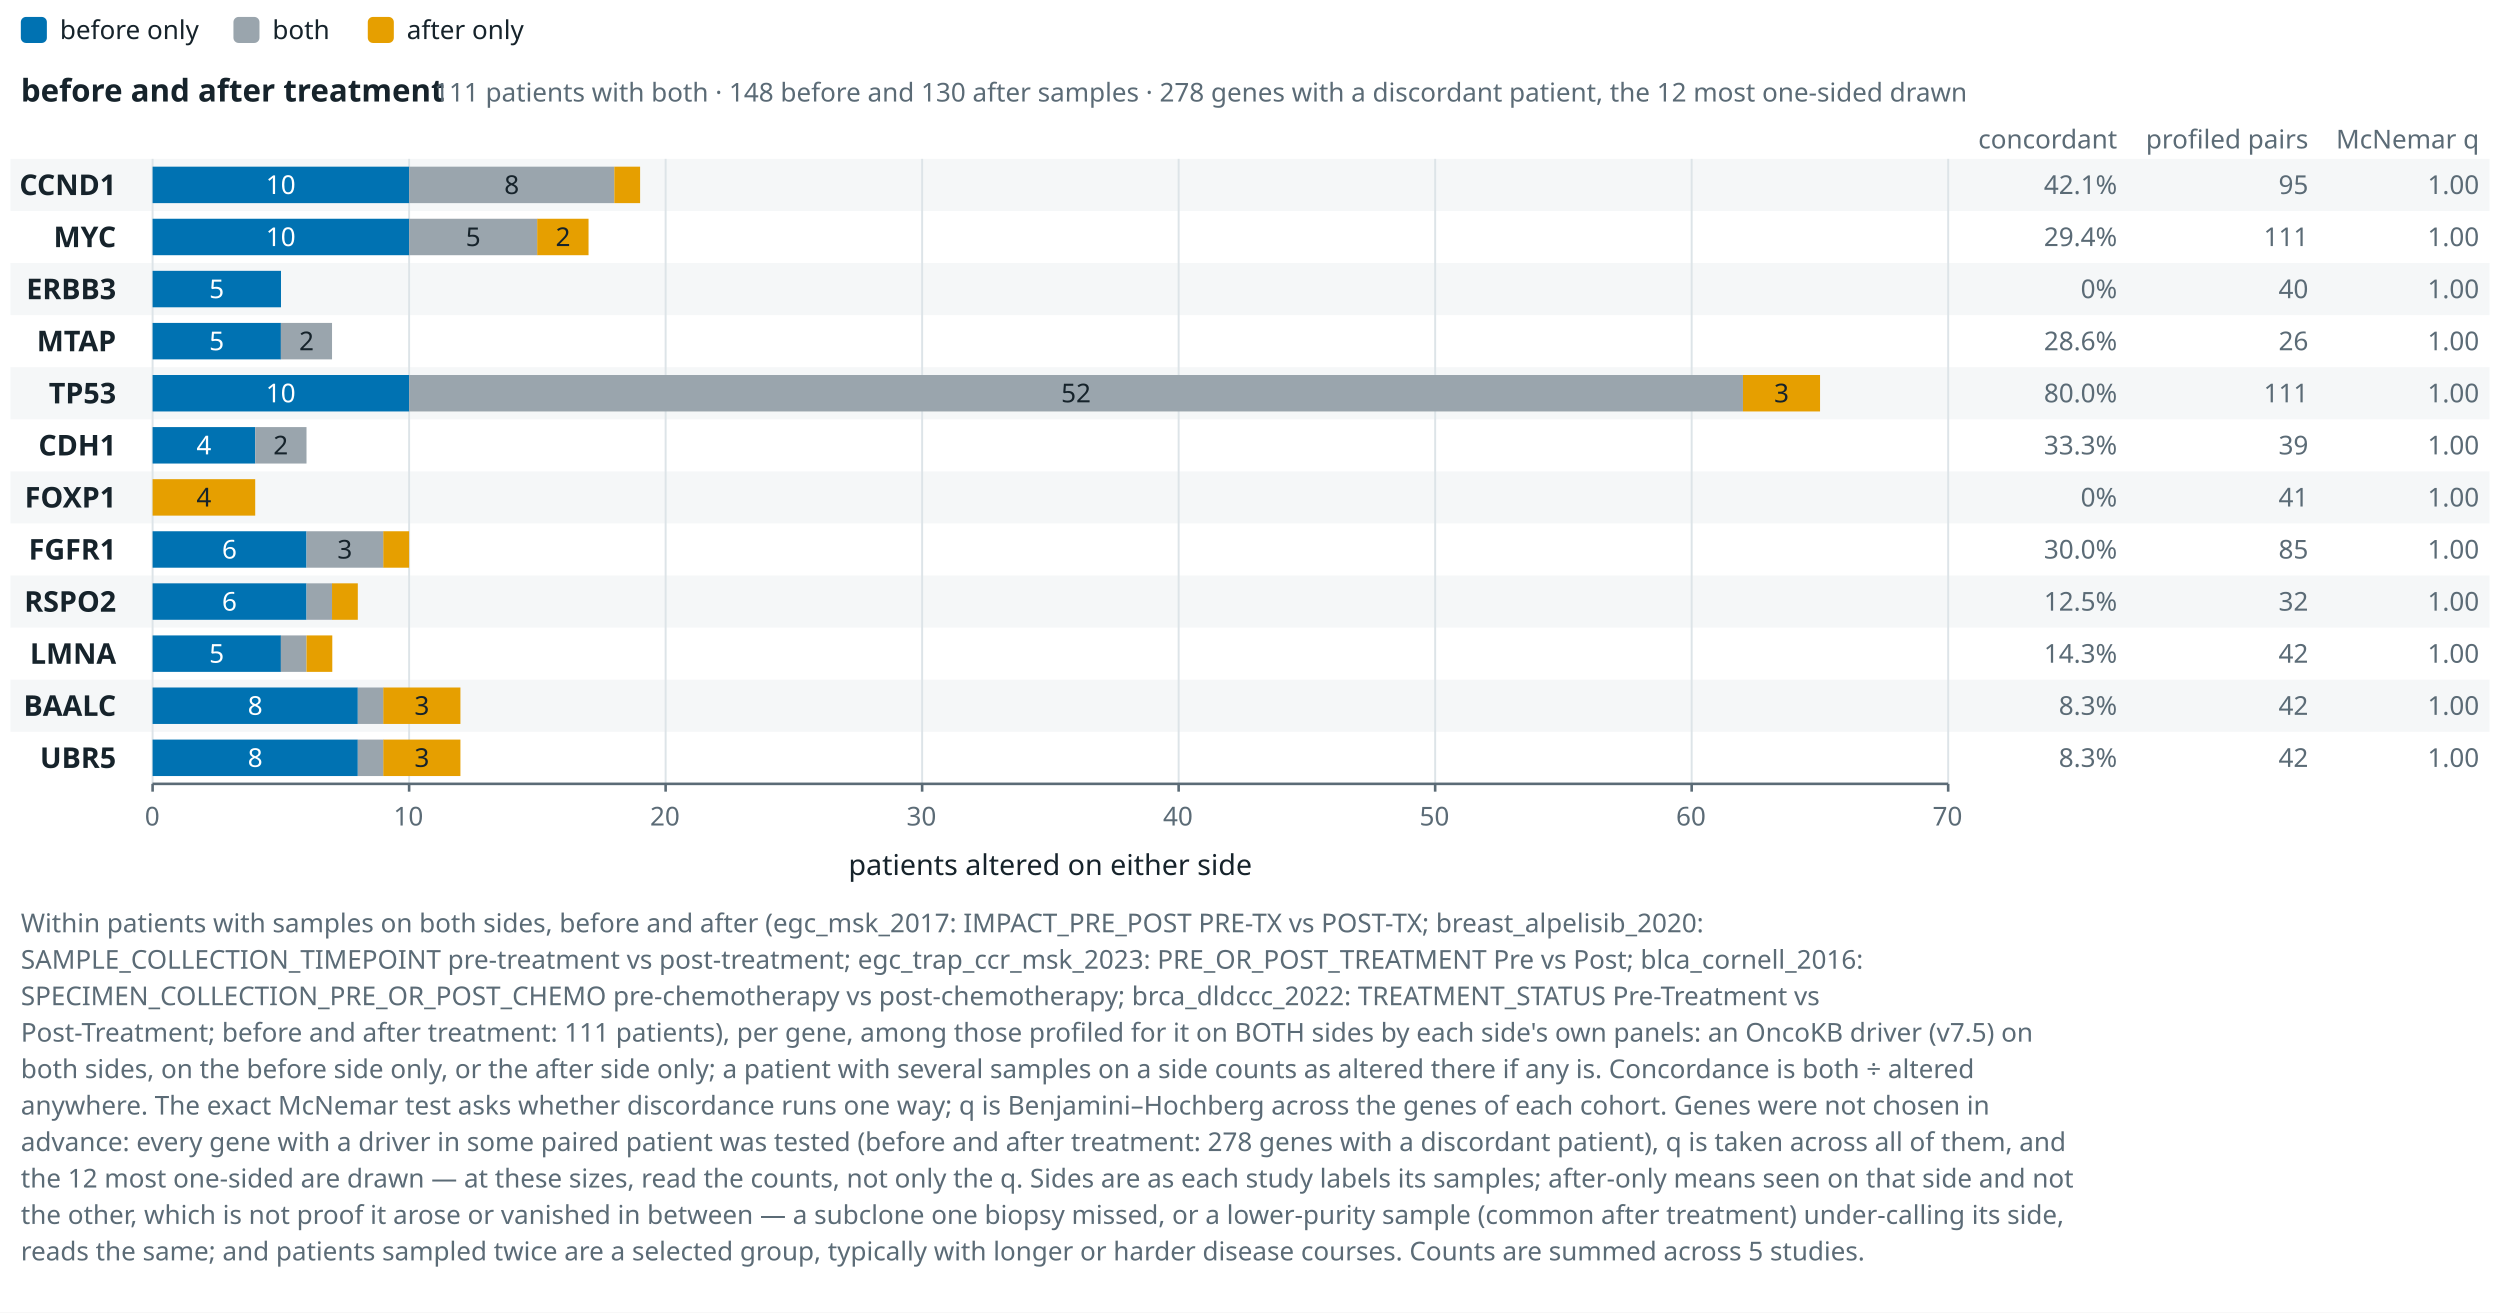
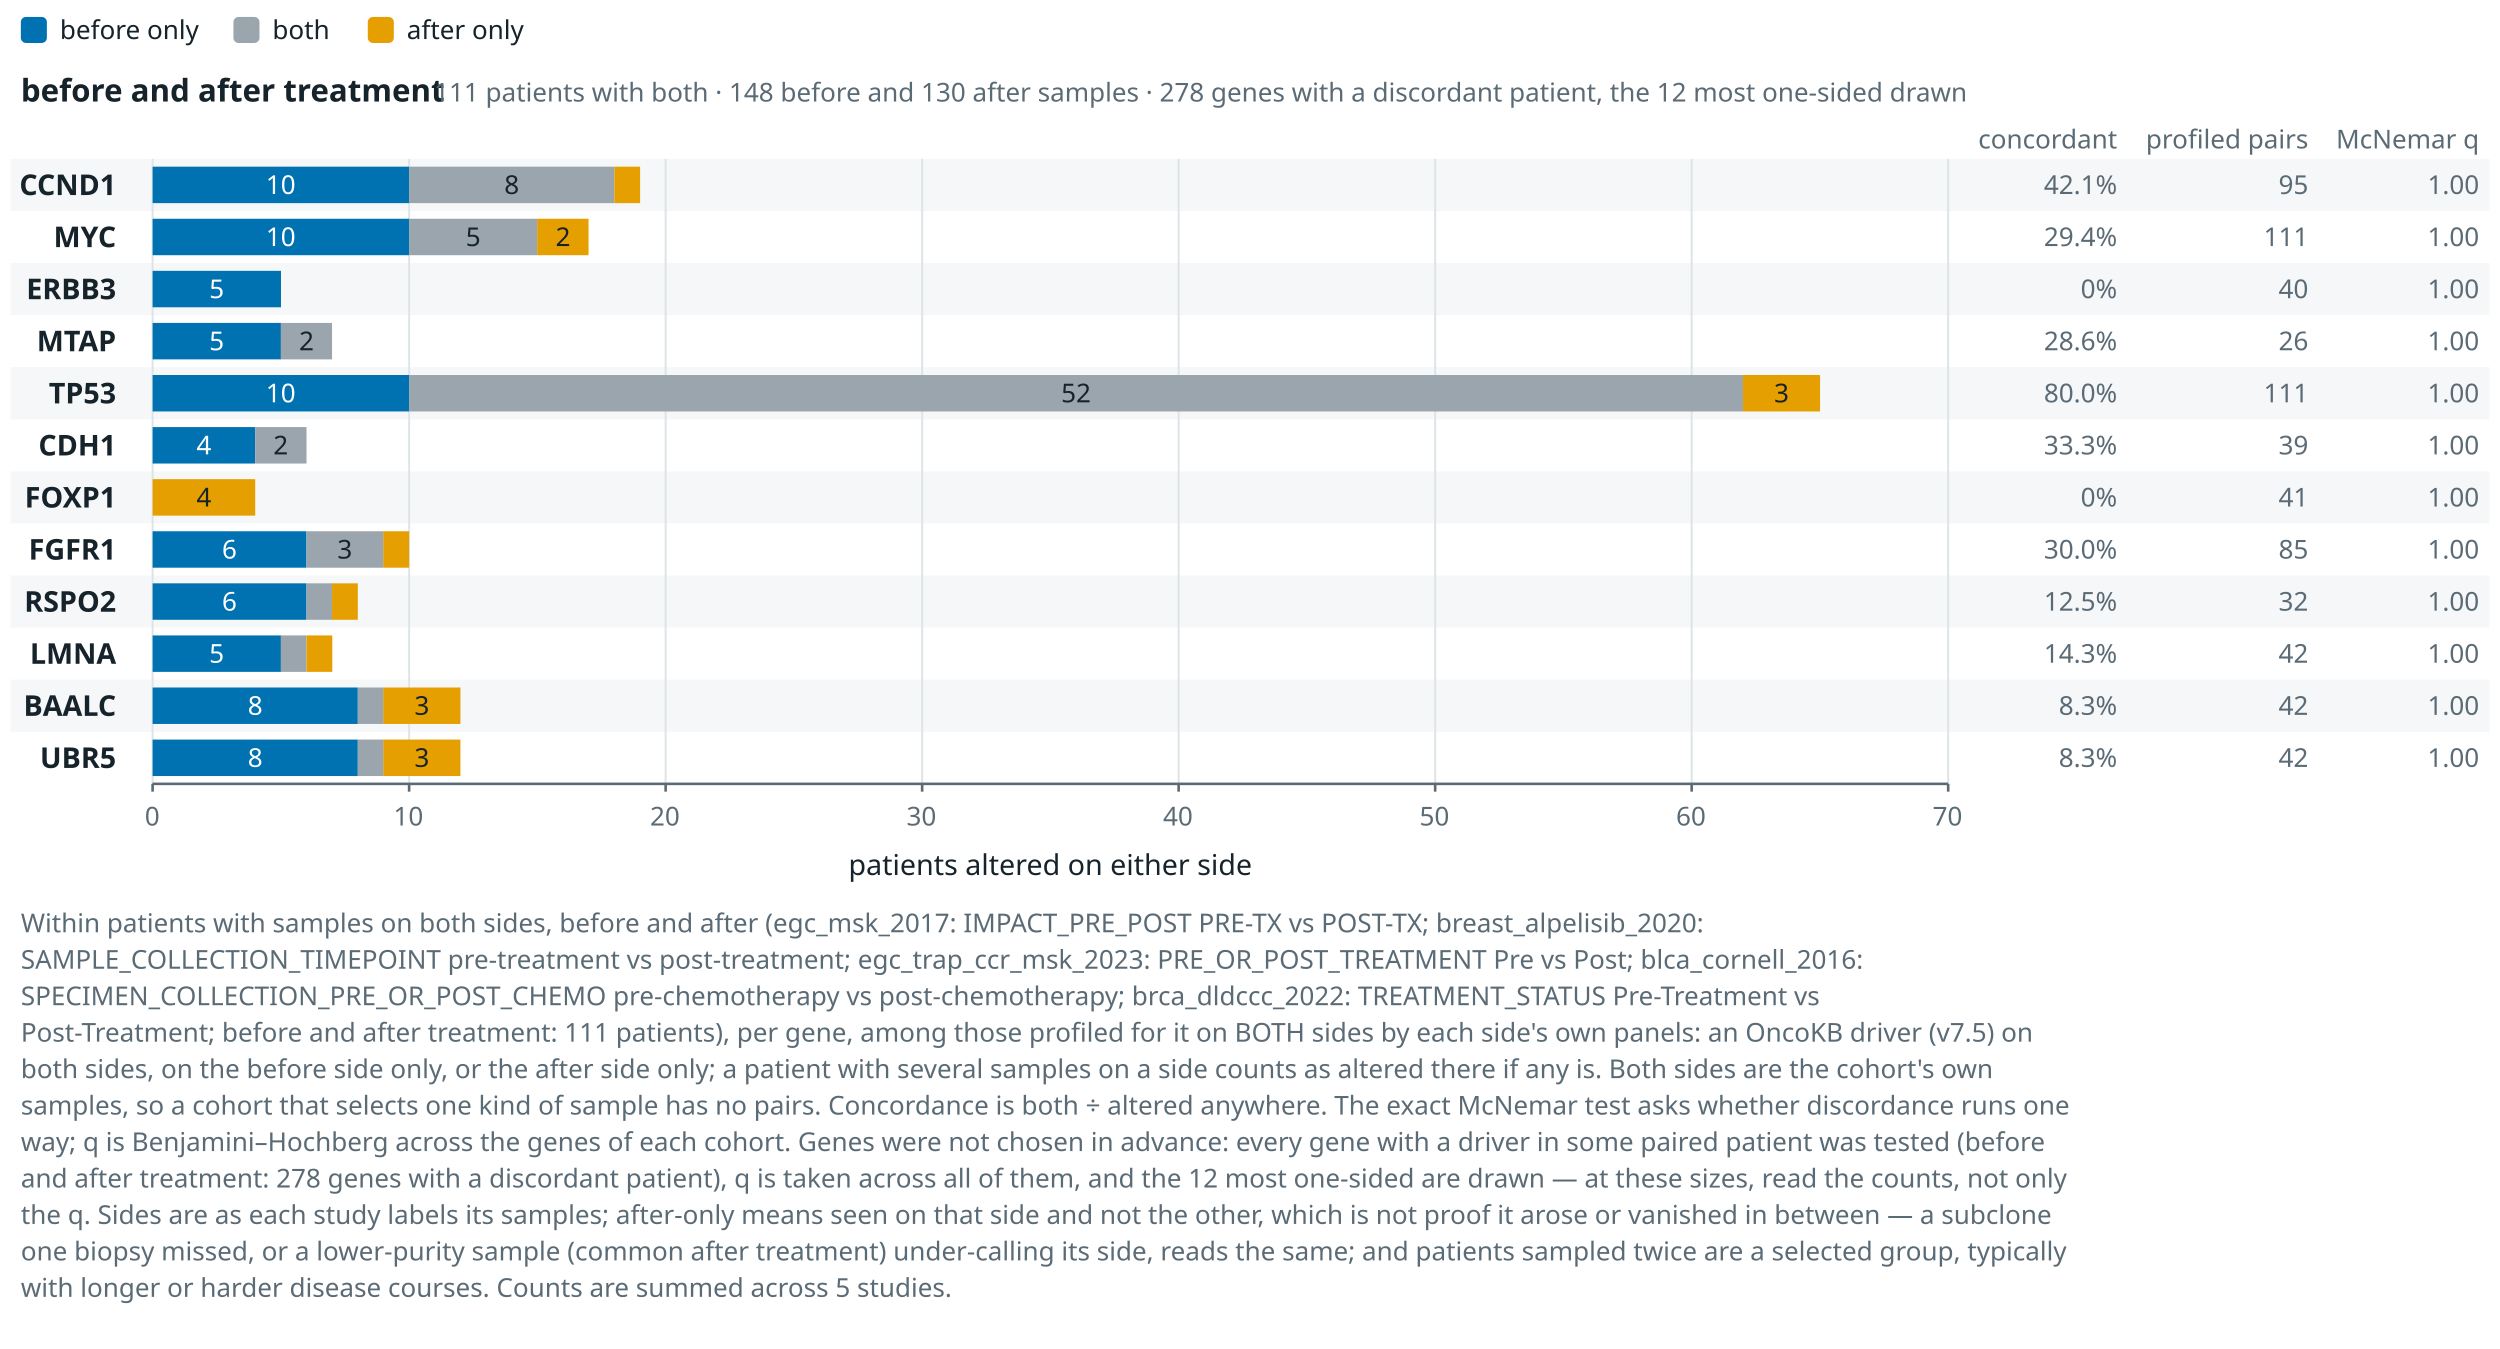
- <svg xmlns="http://www.w3.org/2000/svg" viewBox="0 0 960 504" width="100%" role="img" aria-label="Paired samples — before vs after" style="max-width:960px;height:auto;display:block;font-family:'IBM Plex Sans',system-ui,sans-serif">
-   <rect width="960" height="504" fill="#ffffff" />
+ <svg xmlns="http://www.w3.org/2000/svg" viewBox="0 0 960 518" width="100%" role="img" aria-label="Paired samples — before vs after" style="max-width:960px;height:auto;display:block;font-family:'IBM Plex Sans',system-ui,sans-serif">
+   <rect width="960" height="518" fill="#ffffff" />
  <rect x="8" y="6.5" width="10" height="10" rx="2" fill="#0072B2" />
  <text x="23" y="15" font-size="10" fill="#16232b">before only</text>
  <rect x="89.64" y="6.5" width="10" height="10" rx="2" fill="#9aa5ad" />
  <text x="104.6" y="15" font-size="10" fill="#16232b">both</text>
  <rect x="141.23" y="6.5" width="10" height="10" rx="2" fill="#E69F00" />
  <text x="156.2" y="15" font-size="10" fill="#16232b">after only</text>
  <text x="8" y="39" font-size="12" fill="#16232b" font-weight="600">before and after treatment</text>
  <text x="166.7" y="39" font-size="10" fill="#5b6b76">111 patients with both · 148 before and 130 after samples · 278 genes with a discordant patient, the 12 most one-sided drawn</text>
  <text x="813" y="57" font-size="10" fill="#5b6b76" text-anchor="end">concordant</text>
  <text x="886.4" y="57" font-size="10" fill="#5b6b76" text-anchor="end">profiled pairs</text>
  <text x="952" y="57" font-size="10" fill="#5b6b76" text-anchor="end">McNemar q</text>
  <line x1="58.6" y1="61" x2="58.6" y2="301" stroke="#dde4e8" stroke-width="0.75" />
  <line x1="157.1" y1="61" x2="157.1" y2="301" stroke="#dde4e8" stroke-width="0.75" />
  <line x1="255.6" y1="61" x2="255.6" y2="301" stroke="#dde4e8" stroke-width="0.75" />
  <line x1="354.1" y1="61" x2="354.1" y2="301" stroke="#dde4e8" stroke-width="0.75" />
  <line x1="452.6" y1="61" x2="452.6" y2="301" stroke="#dde4e8" stroke-width="0.75" />
  <line x1="551.1" y1="61" x2="551.1" y2="301" stroke="#dde4e8" stroke-width="0.75" />
  <line x1="649.6" y1="61" x2="649.6" y2="301" stroke="#dde4e8" stroke-width="0.75" />
  <line x1="748.1" y1="61" x2="748.1" y2="301" stroke="#dde4e8" stroke-width="0.75" />
  <rect x="4" y="61" width="952" height="20" fill="#dde4e8" opacity="0.3" />
  <text x="44.6" y="74.9" font-size="11" fill="#16232b" text-anchor="end" font-weight="600">CCND1</text>
  <rect x="58.6" y="64" width="98.5" height="14" fill="#0072B2" />
  <text x="107.8" y="74.5" font-size="10" fill="#ffffff" text-anchor="middle">10</text>
  <rect x="157.1" y="64" width="78.8" height="14" fill="#9aa5ad" />
  <text x="196.5" y="74.5" font-size="10" fill="#16232b" text-anchor="middle">8</text>
  <rect x="235.9" y="64" width="9.9" height="14" fill="#E69F00" />
  <text x="813" y="74.5" font-size="10" fill="#5b6b76" text-anchor="end">42.1%</text>
  <text x="886.4" y="74.5" font-size="10" fill="#5b6b76" text-anchor="end">95</text>
  <text x="952" y="74.5" font-size="10" fill="#5b6b76" text-anchor="end">1.00</text>
  <text x="44.6" y="94.9" font-size="11" fill="#16232b" text-anchor="end" font-weight="600">MYC</text>
  <rect x="58.6" y="84" width="98.5" height="14" fill="#0072B2" />
  <text x="107.8" y="94.5" font-size="10" fill="#ffffff" text-anchor="middle">10</text>
  <rect x="157.1" y="84" width="49.3" height="14" fill="#9aa5ad" />
  <text x="181.7" y="94.5" font-size="10" fill="#16232b" text-anchor="middle">5</text>
  <rect x="206.3" y="84" width="19.7" height="14" fill="#E69F00" />
  <text x="216.2" y="94.5" font-size="10" fill="#16232b" text-anchor="middle">2</text>
  <text x="813" y="94.5" font-size="10" fill="#5b6b76" text-anchor="end">29.4%</text>
  <text x="886.4" y="94.5" font-size="10" fill="#5b6b76" text-anchor="end">111</text>
  <text x="952" y="94.5" font-size="10" fill="#5b6b76" text-anchor="end">1.00</text>
  <rect x="4" y="101" width="952" height="20" fill="#dde4e8" opacity="0.3" />
  <text x="44.6" y="114.9" font-size="11" fill="#16232b" text-anchor="end" font-weight="600">ERBB3</text>
  <rect x="58.6" y="104" width="49.3" height="14" fill="#0072B2" />
  <text x="83.2" y="114.5" font-size="10" fill="#ffffff" text-anchor="middle">5</text>
  <text x="813" y="114.5" font-size="10" fill="#5b6b76" text-anchor="end">0%</text>
  <text x="886.4" y="114.5" font-size="10" fill="#5b6b76" text-anchor="end">40</text>
  <text x="952" y="114.5" font-size="10" fill="#5b6b76" text-anchor="end">1.00</text>
  <text x="44.6" y="134.9" font-size="11" fill="#16232b" text-anchor="end" font-weight="600">MTAP</text>
  <rect x="58.6" y="124" width="49.3" height="14" fill="#0072B2" />
  <text x="83.2" y="134.5" font-size="10" fill="#ffffff" text-anchor="middle">5</text>
  <rect x="107.8" y="124" width="19.7" height="14" fill="#9aa5ad" />
  <text x="117.7" y="134.5" font-size="10" fill="#16232b" text-anchor="middle">2</text>
  <text x="813" y="134.5" font-size="10" fill="#5b6b76" text-anchor="end">28.6%</text>
  <text x="886.4" y="134.5" font-size="10" fill="#5b6b76" text-anchor="end">26</text>
  <text x="952" y="134.5" font-size="10" fill="#5b6b76" text-anchor="end">1.00</text>
  <rect x="4" y="141" width="952" height="20" fill="#dde4e8" opacity="0.3" />
  <text x="44.6" y="154.9" font-size="11" fill="#16232b" text-anchor="end" font-weight="600">TP53</text>
  <rect x="58.6" y="144" width="98.5" height="14" fill="#0072B2" />
  <text x="107.8" y="154.5" font-size="10" fill="#ffffff" text-anchor="middle">10</text>
  <rect x="157.1" y="144" width="512.2" height="14" fill="#9aa5ad" />
  <text x="413.2" y="154.5" font-size="10" fill="#16232b" text-anchor="middle">52</text>
  <rect x="669.3" y="144" width="29.6" height="14" fill="#E69F00" />
  <text x="684.1" y="154.5" font-size="10" fill="#16232b" text-anchor="middle">3</text>
  <text x="813" y="154.5" font-size="10" fill="#5b6b76" text-anchor="end">80.0%</text>
  <text x="886.4" y="154.5" font-size="10" fill="#5b6b76" text-anchor="end">111</text>
  <text x="952" y="154.5" font-size="10" fill="#5b6b76" text-anchor="end">1.00</text>
  <text x="44.6" y="174.9" font-size="11" fill="#16232b" text-anchor="end" font-weight="600">CDH1</text>
  <rect x="58.6" y="164" width="39.4" height="14" fill="#0072B2" />
  <text x="78.3" y="174.5" font-size="10" fill="#ffffff" text-anchor="middle">4</text>
  <rect x="98" y="164" width="19.7" height="14" fill="#9aa5ad" />
  <text x="107.8" y="174.5" font-size="10" fill="#16232b" text-anchor="middle">2</text>
  <text x="813" y="174.5" font-size="10" fill="#5b6b76" text-anchor="end">33.3%</text>
  <text x="886.4" y="174.5" font-size="10" fill="#5b6b76" text-anchor="end">39</text>
  <text x="952" y="174.5" font-size="10" fill="#5b6b76" text-anchor="end">1.00</text>
  <rect x="4" y="181" width="952" height="20" fill="#dde4e8" opacity="0.3" />
  <text x="44.6" y="194.9" font-size="11" fill="#16232b" text-anchor="end" font-weight="600">FOXP1</text>
  <rect x="58.6" y="184" width="39.4" height="14" fill="#E69F00" />
  <text x="78.3" y="194.5" font-size="10" fill="#16232b" text-anchor="middle">4</text>
  <text x="813" y="194.5" font-size="10" fill="#5b6b76" text-anchor="end">0%</text>
  <text x="886.4" y="194.5" font-size="10" fill="#5b6b76" text-anchor="end">41</text>
  <text x="952" y="194.5" font-size="10" fill="#5b6b76" text-anchor="end">1.00</text>
  <text x="44.6" y="214.9" font-size="11" fill="#16232b" text-anchor="end" font-weight="600">FGFR1</text>
  <rect x="58.6" y="204" width="59.1" height="14" fill="#0072B2" />
  <text x="88.1" y="214.5" font-size="10" fill="#ffffff" text-anchor="middle">6</text>
  <rect x="117.7" y="204" width="29.6" height="14" fill="#9aa5ad" />
  <text x="132.4" y="214.5" font-size="10" fill="#16232b" text-anchor="middle">3</text>
  <rect x="147.2" y="204" width="9.9" height="14" fill="#E69F00" />
  <text x="813" y="214.5" font-size="10" fill="#5b6b76" text-anchor="end">30.0%</text>
  <text x="886.4" y="214.5" font-size="10" fill="#5b6b76" text-anchor="end">85</text>
  <text x="952" y="214.5" font-size="10" fill="#5b6b76" text-anchor="end">1.00</text>
  <rect x="4" y="221" width="952" height="20" fill="#dde4e8" opacity="0.3" />
  <text x="44.6" y="234.9" font-size="11" fill="#16232b" text-anchor="end" font-weight="600">RSPO2</text>
  <rect x="58.6" y="224" width="59.1" height="14" fill="#0072B2" />
  <text x="88.1" y="234.5" font-size="10" fill="#ffffff" text-anchor="middle">6</text>
  <rect x="117.7" y="224" width="9.9" height="14" fill="#9aa5ad" />
  <rect x="127.5" y="224" width="9.9" height="14" fill="#E69F00" />
  <text x="813" y="234.5" font-size="10" fill="#5b6b76" text-anchor="end">12.5%</text>
  <text x="886.4" y="234.5" font-size="10" fill="#5b6b76" text-anchor="end">32</text>
  <text x="952" y="234.5" font-size="10" fill="#5b6b76" text-anchor="end">1.00</text>
  <text x="44.6" y="254.9" font-size="11" fill="#16232b" text-anchor="end" font-weight="600">LMNA</text>
  <rect x="58.6" y="244" width="49.3" height="14" fill="#0072B2" />
  <text x="83.2" y="254.5" font-size="10" fill="#ffffff" text-anchor="middle">5</text>
  <rect x="107.8" y="244" width="9.9" height="14" fill="#9aa5ad" />
  <rect x="117.7" y="244" width="9.9" height="14" fill="#E69F00" />
  <text x="813" y="254.5" font-size="10" fill="#5b6b76" text-anchor="end">14.3%</text>
  <text x="886.4" y="254.5" font-size="10" fill="#5b6b76" text-anchor="end">42</text>
  <text x="952" y="254.5" font-size="10" fill="#5b6b76" text-anchor="end">1.00</text>
  <rect x="4" y="261" width="952" height="20" fill="#dde4e8" opacity="0.3" />
  <text x="44.6" y="274.9" font-size="11" fill="#16232b" text-anchor="end" font-weight="600">BAALC</text>
  <rect x="58.6" y="264" width="78.8" height="14" fill="#0072B2" />
  <text x="98" y="274.5" font-size="10" fill="#ffffff" text-anchor="middle">8</text>
  <rect x="137.4" y="264" width="9.9" height="14" fill="#9aa5ad" />
  <rect x="147.2" y="264" width="29.6" height="14" fill="#E69F00" />
  <text x="162" y="274.5" font-size="10" fill="#16232b" text-anchor="middle">3</text>
  <text x="813" y="274.5" font-size="10" fill="#5b6b76" text-anchor="end">8.3%</text>
  <text x="886.4" y="274.5" font-size="10" fill="#5b6b76" text-anchor="end">42</text>
  <text x="952" y="274.5" font-size="10" fill="#5b6b76" text-anchor="end">1.00</text>
  <text x="44.6" y="294.9" font-size="11" fill="#16232b" text-anchor="end" font-weight="600">UBR5</text>
  <rect x="58.6" y="284" width="78.8" height="14" fill="#0072B2" />
  <text x="98" y="294.5" font-size="10" fill="#ffffff" text-anchor="middle">8</text>
  <rect x="137.4" y="284" width="9.9" height="14" fill="#9aa5ad" />
  <rect x="147.2" y="284" width="29.6" height="14" fill="#E69F00" />
  <text x="162" y="294.5" font-size="10" fill="#16232b" text-anchor="middle">3</text>
  <text x="813" y="294.5" font-size="10" fill="#5b6b76" text-anchor="end">8.3%</text>
  <text x="886.4" y="294.5" font-size="10" fill="#5b6b76" text-anchor="end">42</text>
  <text x="952" y="294.5" font-size="10" fill="#5b6b76" text-anchor="end">1.00</text>
  <line x1="58.6" y1="301" x2="58.6" y2="304" stroke="#5b6b76" stroke-width="1" />
  <text x="55.6" y="317" font-size="10" fill="#5b6b76">0</text>
  <line x1="157.1" y1="301" x2="157.1" y2="304" stroke="#5b6b76" stroke-width="1" />
  <text x="151.1" y="317" font-size="10" fill="#5b6b76">10</text>
  <line x1="255.6" y1="301" x2="255.6" y2="304" stroke="#5b6b76" stroke-width="1" />
  <text x="249.6" y="317" font-size="10" fill="#5b6b76">20</text>
  <line x1="354.1" y1="301" x2="354.1" y2="304" stroke="#5b6b76" stroke-width="1" />
  <text x="348.1" y="317" font-size="10" fill="#5b6b76">30</text>
  <line x1="452.6" y1="301" x2="452.6" y2="304" stroke="#5b6b76" stroke-width="1" />
  <text x="446.6" y="317" font-size="10" fill="#5b6b76">40</text>
  <line x1="551.1" y1="301" x2="551.1" y2="304" stroke="#5b6b76" stroke-width="1" />
  <text x="545.1" y="317" font-size="10" fill="#5b6b76">50</text>
  <line x1="649.6" y1="301" x2="649.6" y2="304" stroke="#5b6b76" stroke-width="1" />
  <text x="643.6" y="317" font-size="10" fill="#5b6b76">60</text>
  <line x1="748.1" y1="301" x2="748.1" y2="304" stroke="#5b6b76" stroke-width="1" />
  <text x="742.1" y="317" font-size="10" fill="#5b6b76">70</text>
  <line x1="58.553" y1="301" x2="748.09" y2="301" stroke="#5b6b76" stroke-width="1" />
  <text x="403.3" y="336" font-size="11" fill="#16232b" text-anchor="middle">patients altered on either side</text>
  <text x="8" y="358" font-size="10" fill="#5b6b76">Within patients with samples on both sides, before and after (egc_msk_2017: IMPACT_PRE_POST PRE-TX vs POST-TX; breast_alpelisib_2020:</text>
  <text x="8" y="372" font-size="10" fill="#5b6b76">SAMPLE_COLLECTION_TIMEPOINT pre-treatment vs post-treatment; egc_trap_ccr_msk_2023: PRE_OR_POST_TREATMENT Pre vs Post; blca_cornell_2016:</text>
  <text x="8" y="386" font-size="10" fill="#5b6b76">SPECIMEN_COLLECTION_PRE_OR_POST_CHEMO pre-chemotherapy vs post-chemotherapy; brca_dldccc_2022: TREATMENT_STATUS Pre-Treatment vs</text>
  <text x="8" y="400" font-size="10" fill="#5b6b76">Post-Treatment; before and after treatment: 111 patients), per gene, among those profiled for it on BOTH sides by each side's own panels: an OncoKB driver (v7.5) on</text>
-   <text x="8" y="414" font-size="10" fill="#5b6b76">both sides, on the before side only, or the after side only; a patient with several samples on a side counts as altered there if any is. Concordance is both ÷ altered</text>
-   <text x="8" y="428" font-size="10" fill="#5b6b76">anywhere. The exact McNemar test asks whether discordance runs one way; q is Benjamini–Hochberg across the genes of each cohort. Genes were not chosen in</text>
-   <text x="8" y="442" font-size="10" fill="#5b6b76">advance: every gene with a driver in some paired patient was tested (before and after treatment: 278 genes with a discordant patient), q is taken across all of them, and</text>
-   <text x="8" y="456" font-size="10" fill="#5b6b76">the 12 most one-sided are drawn — at these sizes, read the counts, not only the q. Sides are as each study labels its samples; after-only means seen on that side and not</text>
-   <text x="8" y="470" font-size="10" fill="#5b6b76">the other, which is not proof it arose or vanished in between — a subclone one biopsy missed, or a lower-purity sample (common after treatment) under-calling its side,</text>
-   <text x="8" y="484" font-size="10" fill="#5b6b76">reads the same; and patients sampled twice are a selected group, typically with longer or harder disease courses. Counts are summed across 5 studies.</text>
+   <text x="8" y="414" font-size="10" fill="#5b6b76">both sides, on the before side only, or the after side only; a patient with several samples on a side counts as altered there if any is. Both sides are the cohort's own</text>
+   <text x="8" y="428" font-size="10" fill="#5b6b76">samples, so a cohort that selects one kind of sample has no pairs. Concordance is both ÷ altered anywhere. The exact McNemar test asks whether discordance runs one</text>
+   <text x="8" y="442" font-size="10" fill="#5b6b76">way; q is Benjamini–Hochberg across the genes of each cohort. Genes were not chosen in advance: every gene with a driver in some paired patient was tested (before</text>
+   <text x="8" y="456" font-size="10" fill="#5b6b76">and after treatment: 278 genes with a discordant patient), q is taken across all of them, and the 12 most one-sided are drawn — at these sizes, read the counts, not only</text>
+   <text x="8" y="470" font-size="10" fill="#5b6b76">the q. Sides are as each study labels its samples; after-only means seen on that side and not the other, which is not proof it arose or vanished in between — a subclone</text>
+   <text x="8" y="484" font-size="10" fill="#5b6b76">one biopsy missed, or a lower-purity sample (common after treatment) under-calling its side, reads the same; and patients sampled twice are a selected group, typically</text>
+   <text x="8" y="498" font-size="10" fill="#5b6b76">with longer or harder disease courses. Counts are summed across 5 studies.</text>
</svg>
